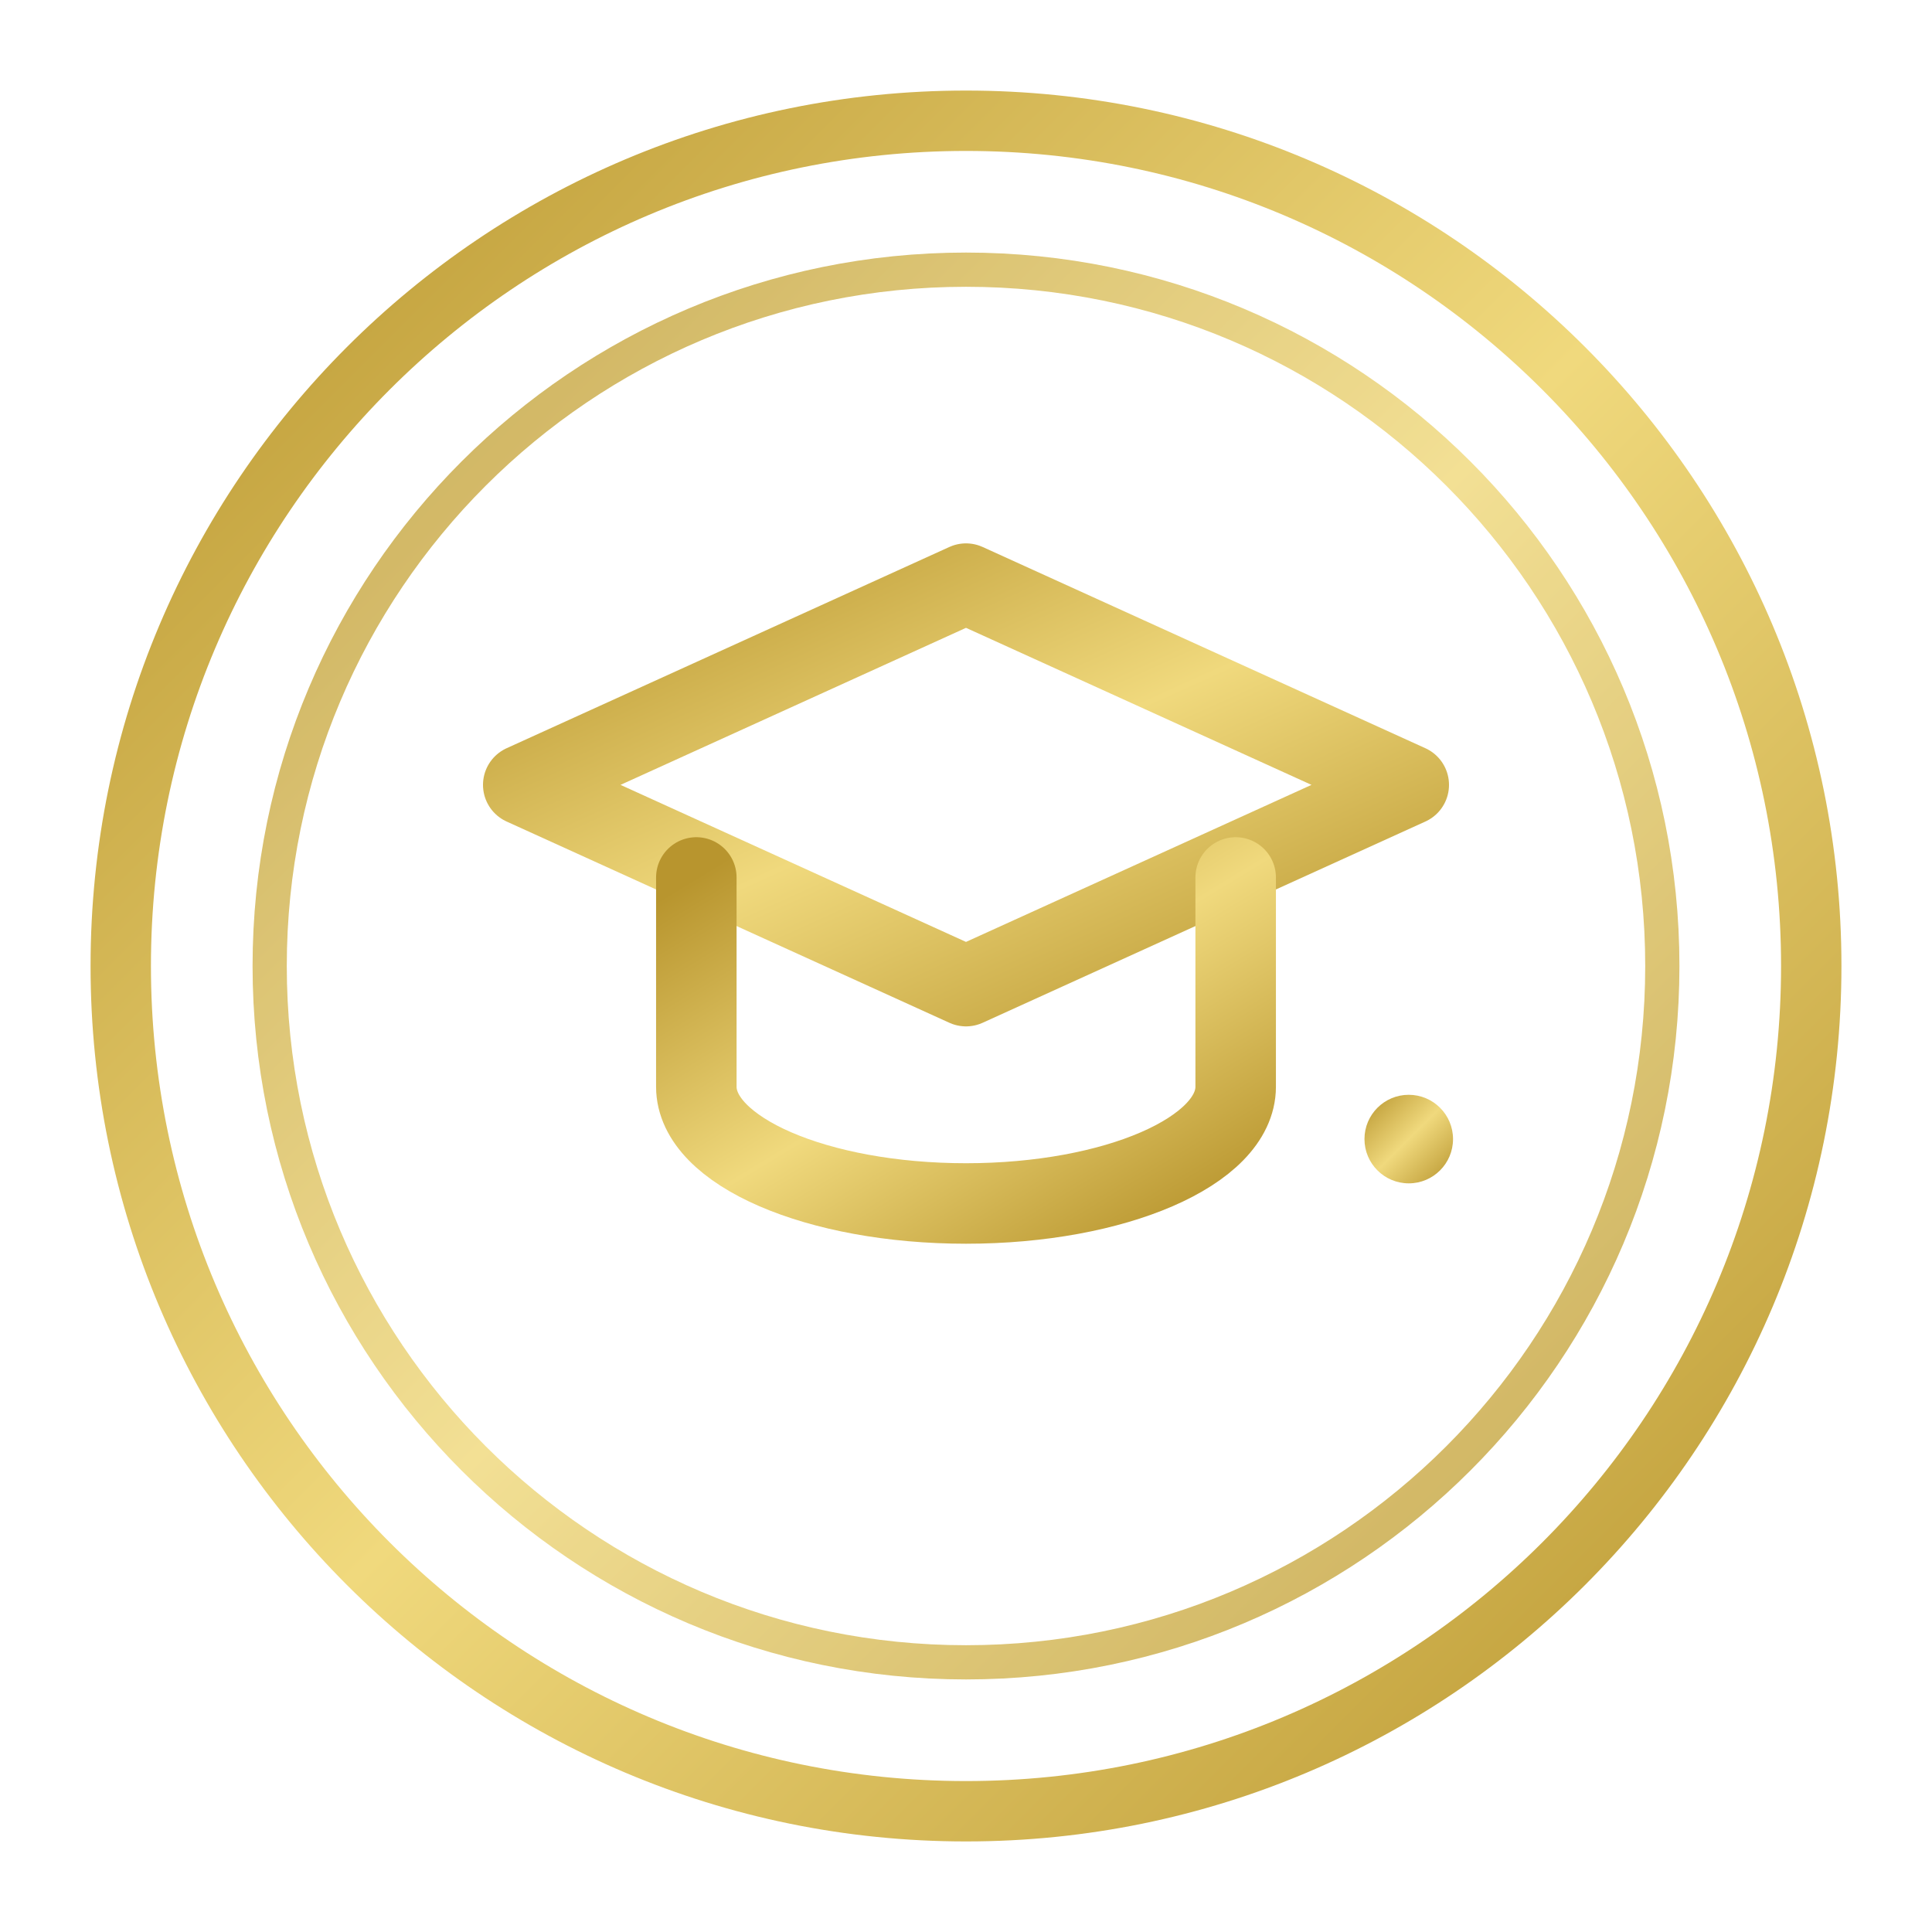
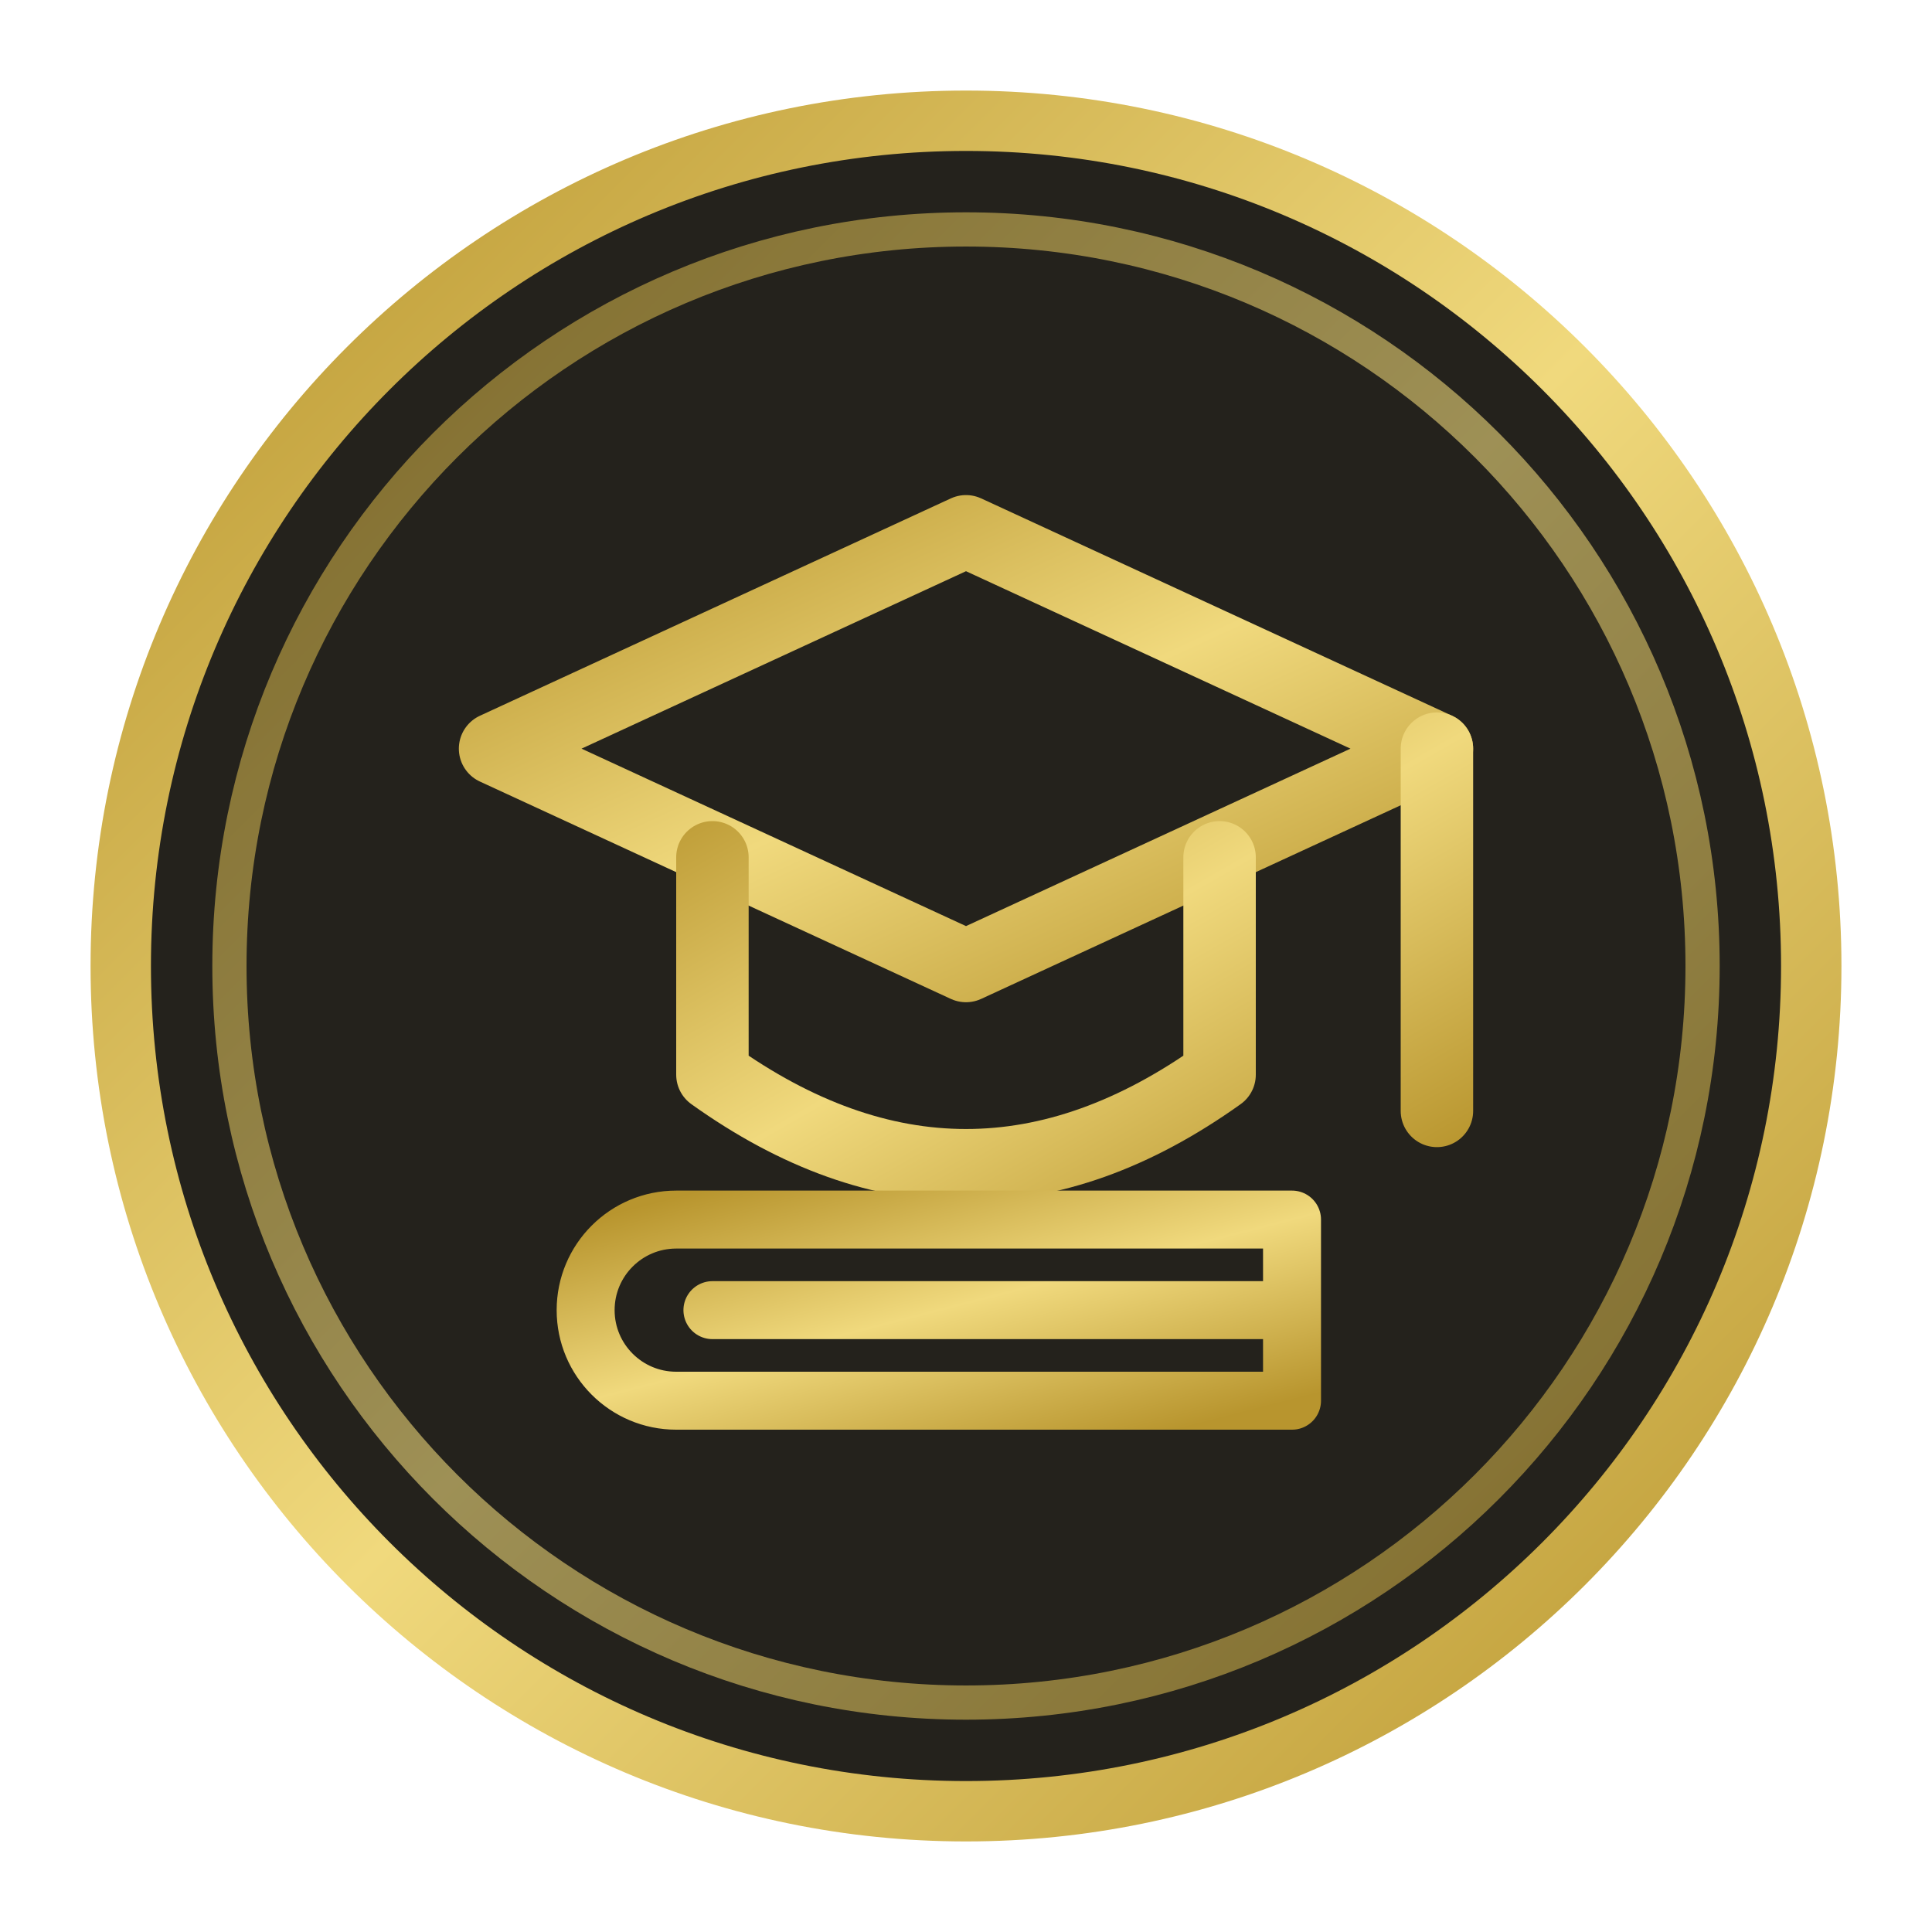
<svg xmlns="http://www.w3.org/2000/svg" width="48" height="48" viewBox="0 0 48 48" role="presentation" focusable="false" aria-hidden="true">
  <defs>
    <linearGradient id="mfoil" x1="0" y1="0" x2="1" y2="1">
      <stop stop-color="#b8952e" />
      <stop offset=".5" stop-color="#f0d97d" />
      <stop offset="1" stop-color="#b8952e" />
    </linearGradient>
  </defs>
-   <circle cx="24" cy="24" r="21" fill="none" stroke="url(#mfoil)" stroke-width="1.5" />
-   <circle cx="24" cy="24" r="17.3" fill="none" stroke="url(#mfoil)" stroke-width="0.85" opacity=".82" />
-   <g fill="none" stroke="url(#mfoil)" stroke-width="2" stroke-linecap="round" stroke-linejoin="round">
-     <path d="M13.5 30.5h21" />
-     <path d="M24 14.5l11 5-11 5-11-5z" />
-     <path d="M17.3 21.8v5.2c0 1.6 3 2.9 6.7 2.9s6.7-1.3 6.7-2.9v-5.2" />
-     <line x1="35" y1="19.5" x2="35" y2="27" />
-     <circle cx="35" cy="28.3" r="1.1" fill="url(#mfoil)" stroke="none" />
+   <circle cx="24" cy="24" r="21" fill="#1c1913" fill-opacity=".96" stroke="url(#mfoil)" stroke-width="1.5" />
+   <circle cx="24" cy="24" r="18.3" fill="none" stroke="url(#mfoil)" stroke-width="0.85" opacity=".6" />
+   <g fill="none" stroke="url(#mfoil)" stroke-width="2" stroke-linecap="round" stroke-linejoin="round" transform="translate(24 24) scale(.9) translate(-24 -24)">
+     <path d="m11 18 13-6 13 6-13 6Z" />
+     <path d="M17 21v6q7 5 14 0v-6M37 18v10" />
+     <path d="M16 31h17v5H16a2.5 2.5 0 0 1 0-5ZM33 33.5H17" stroke-width="1.6" />
  </g>
</svg>
